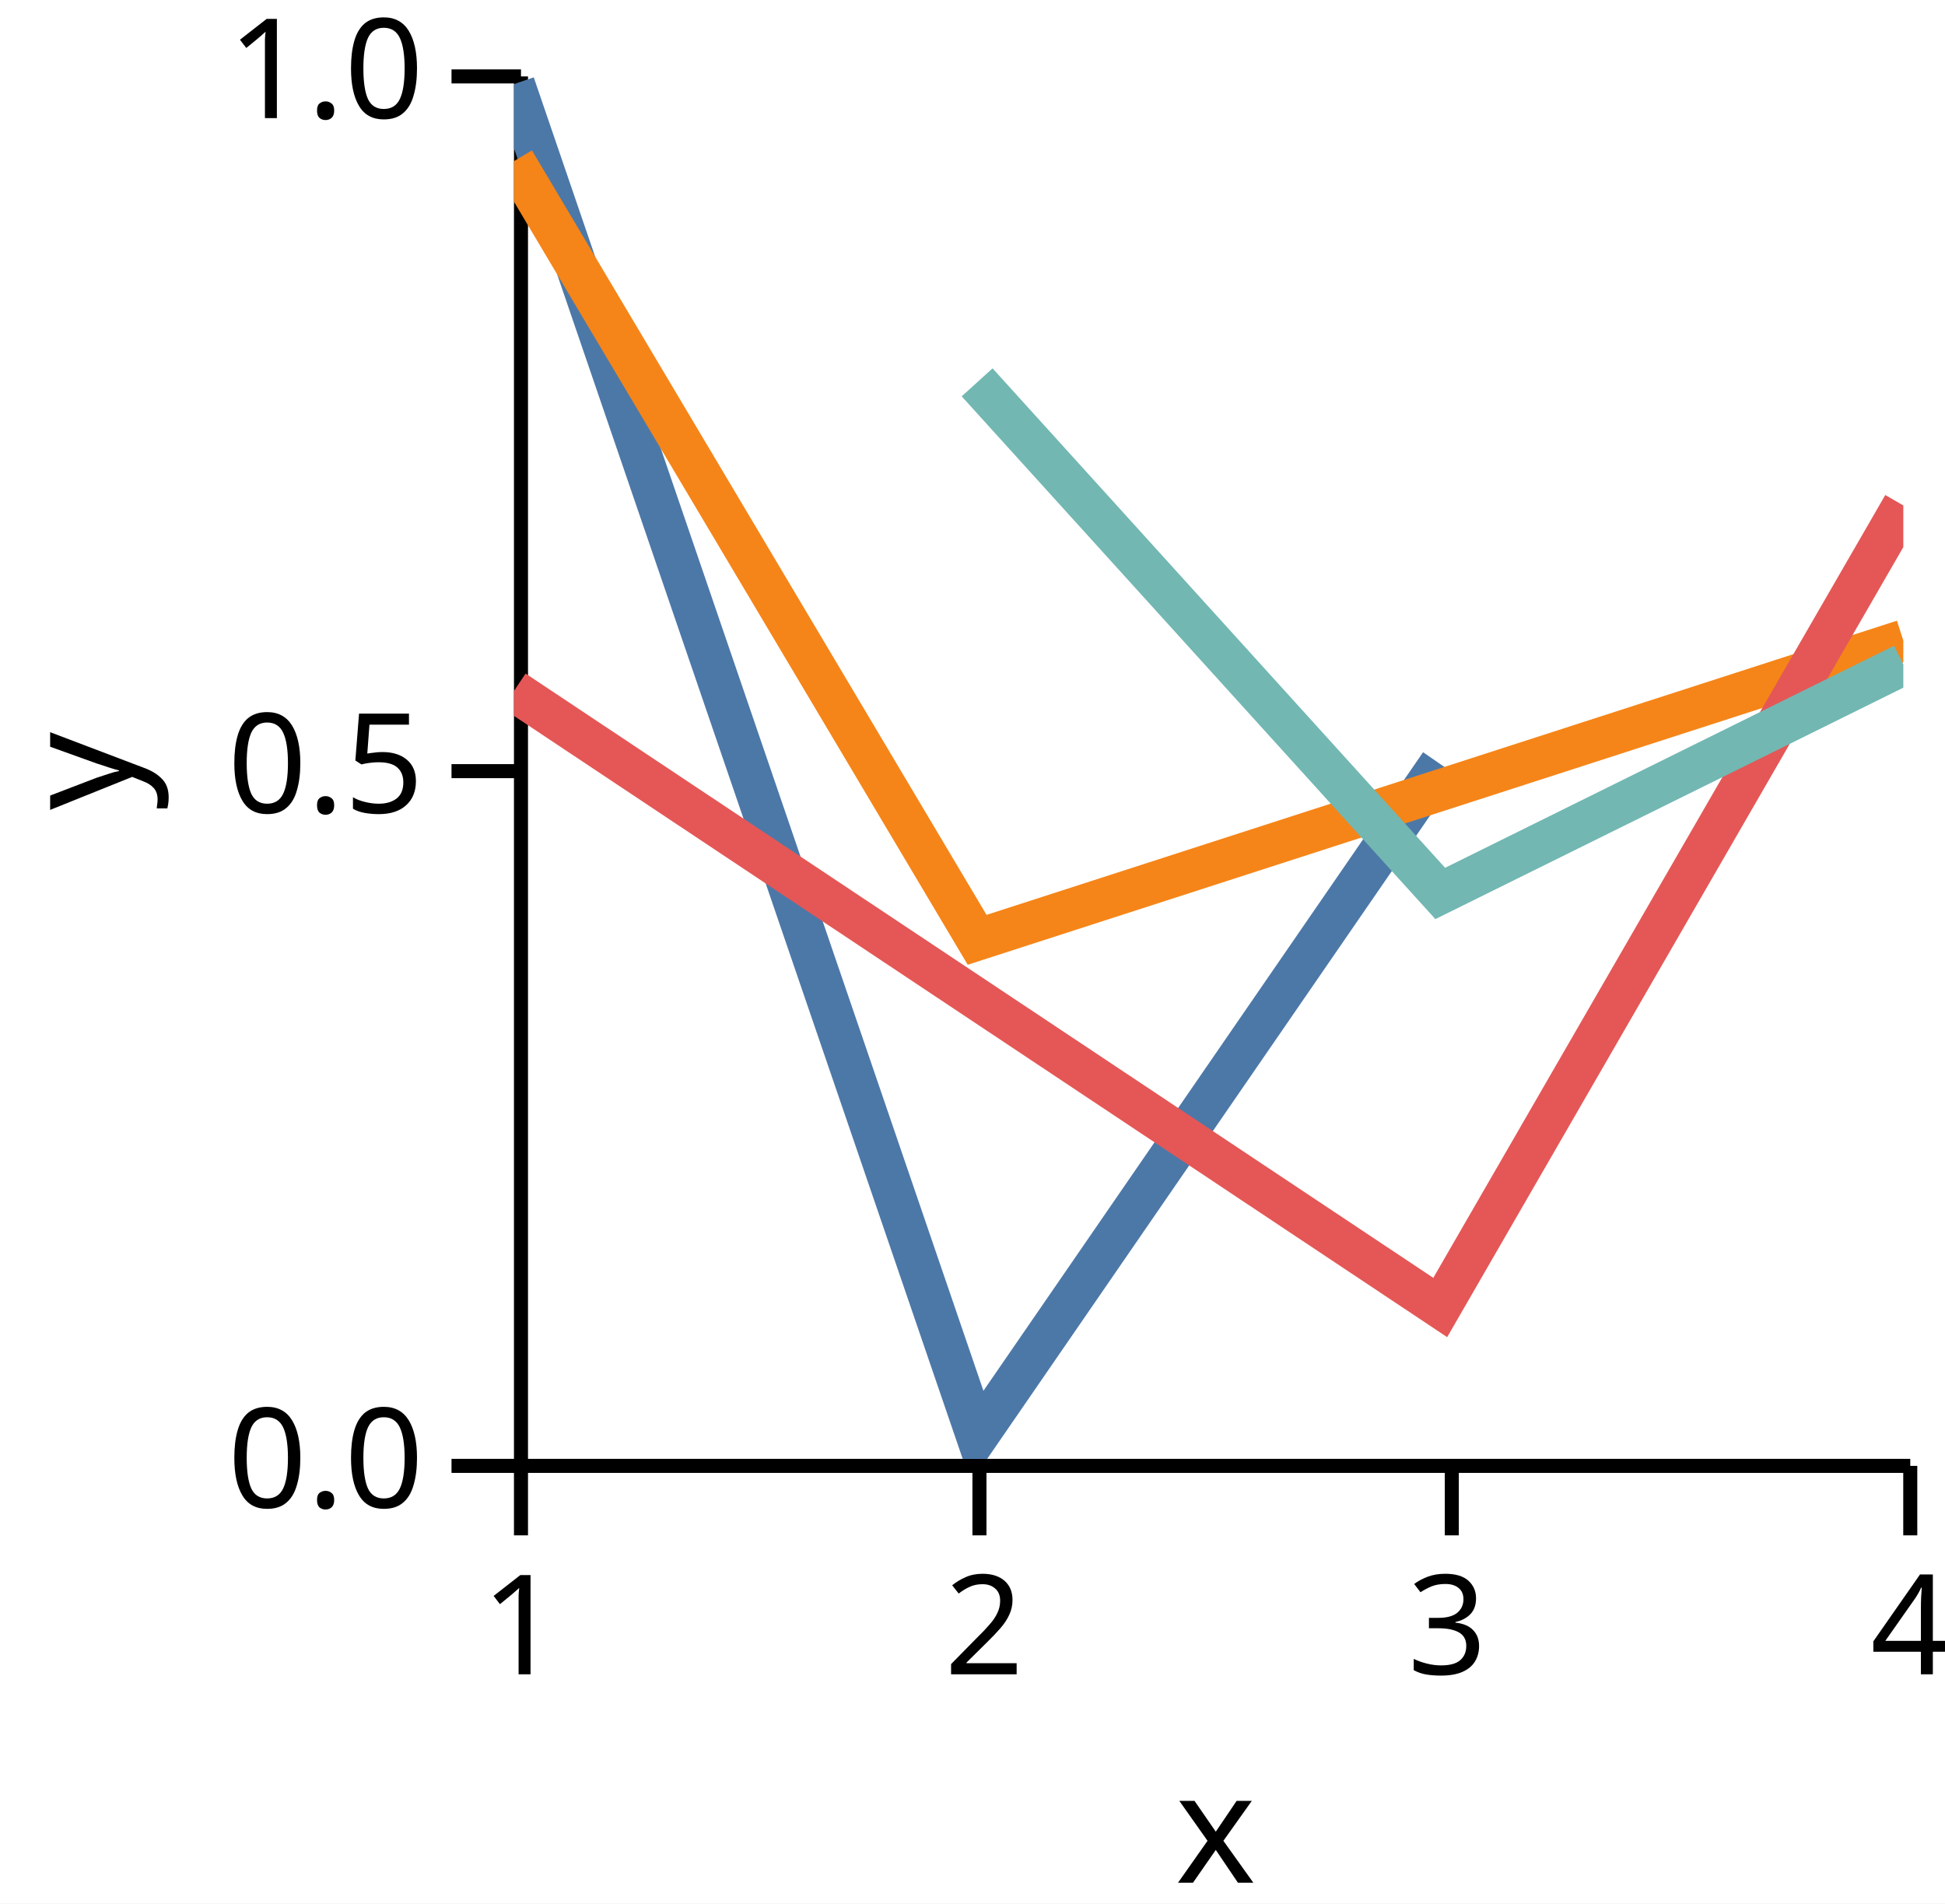
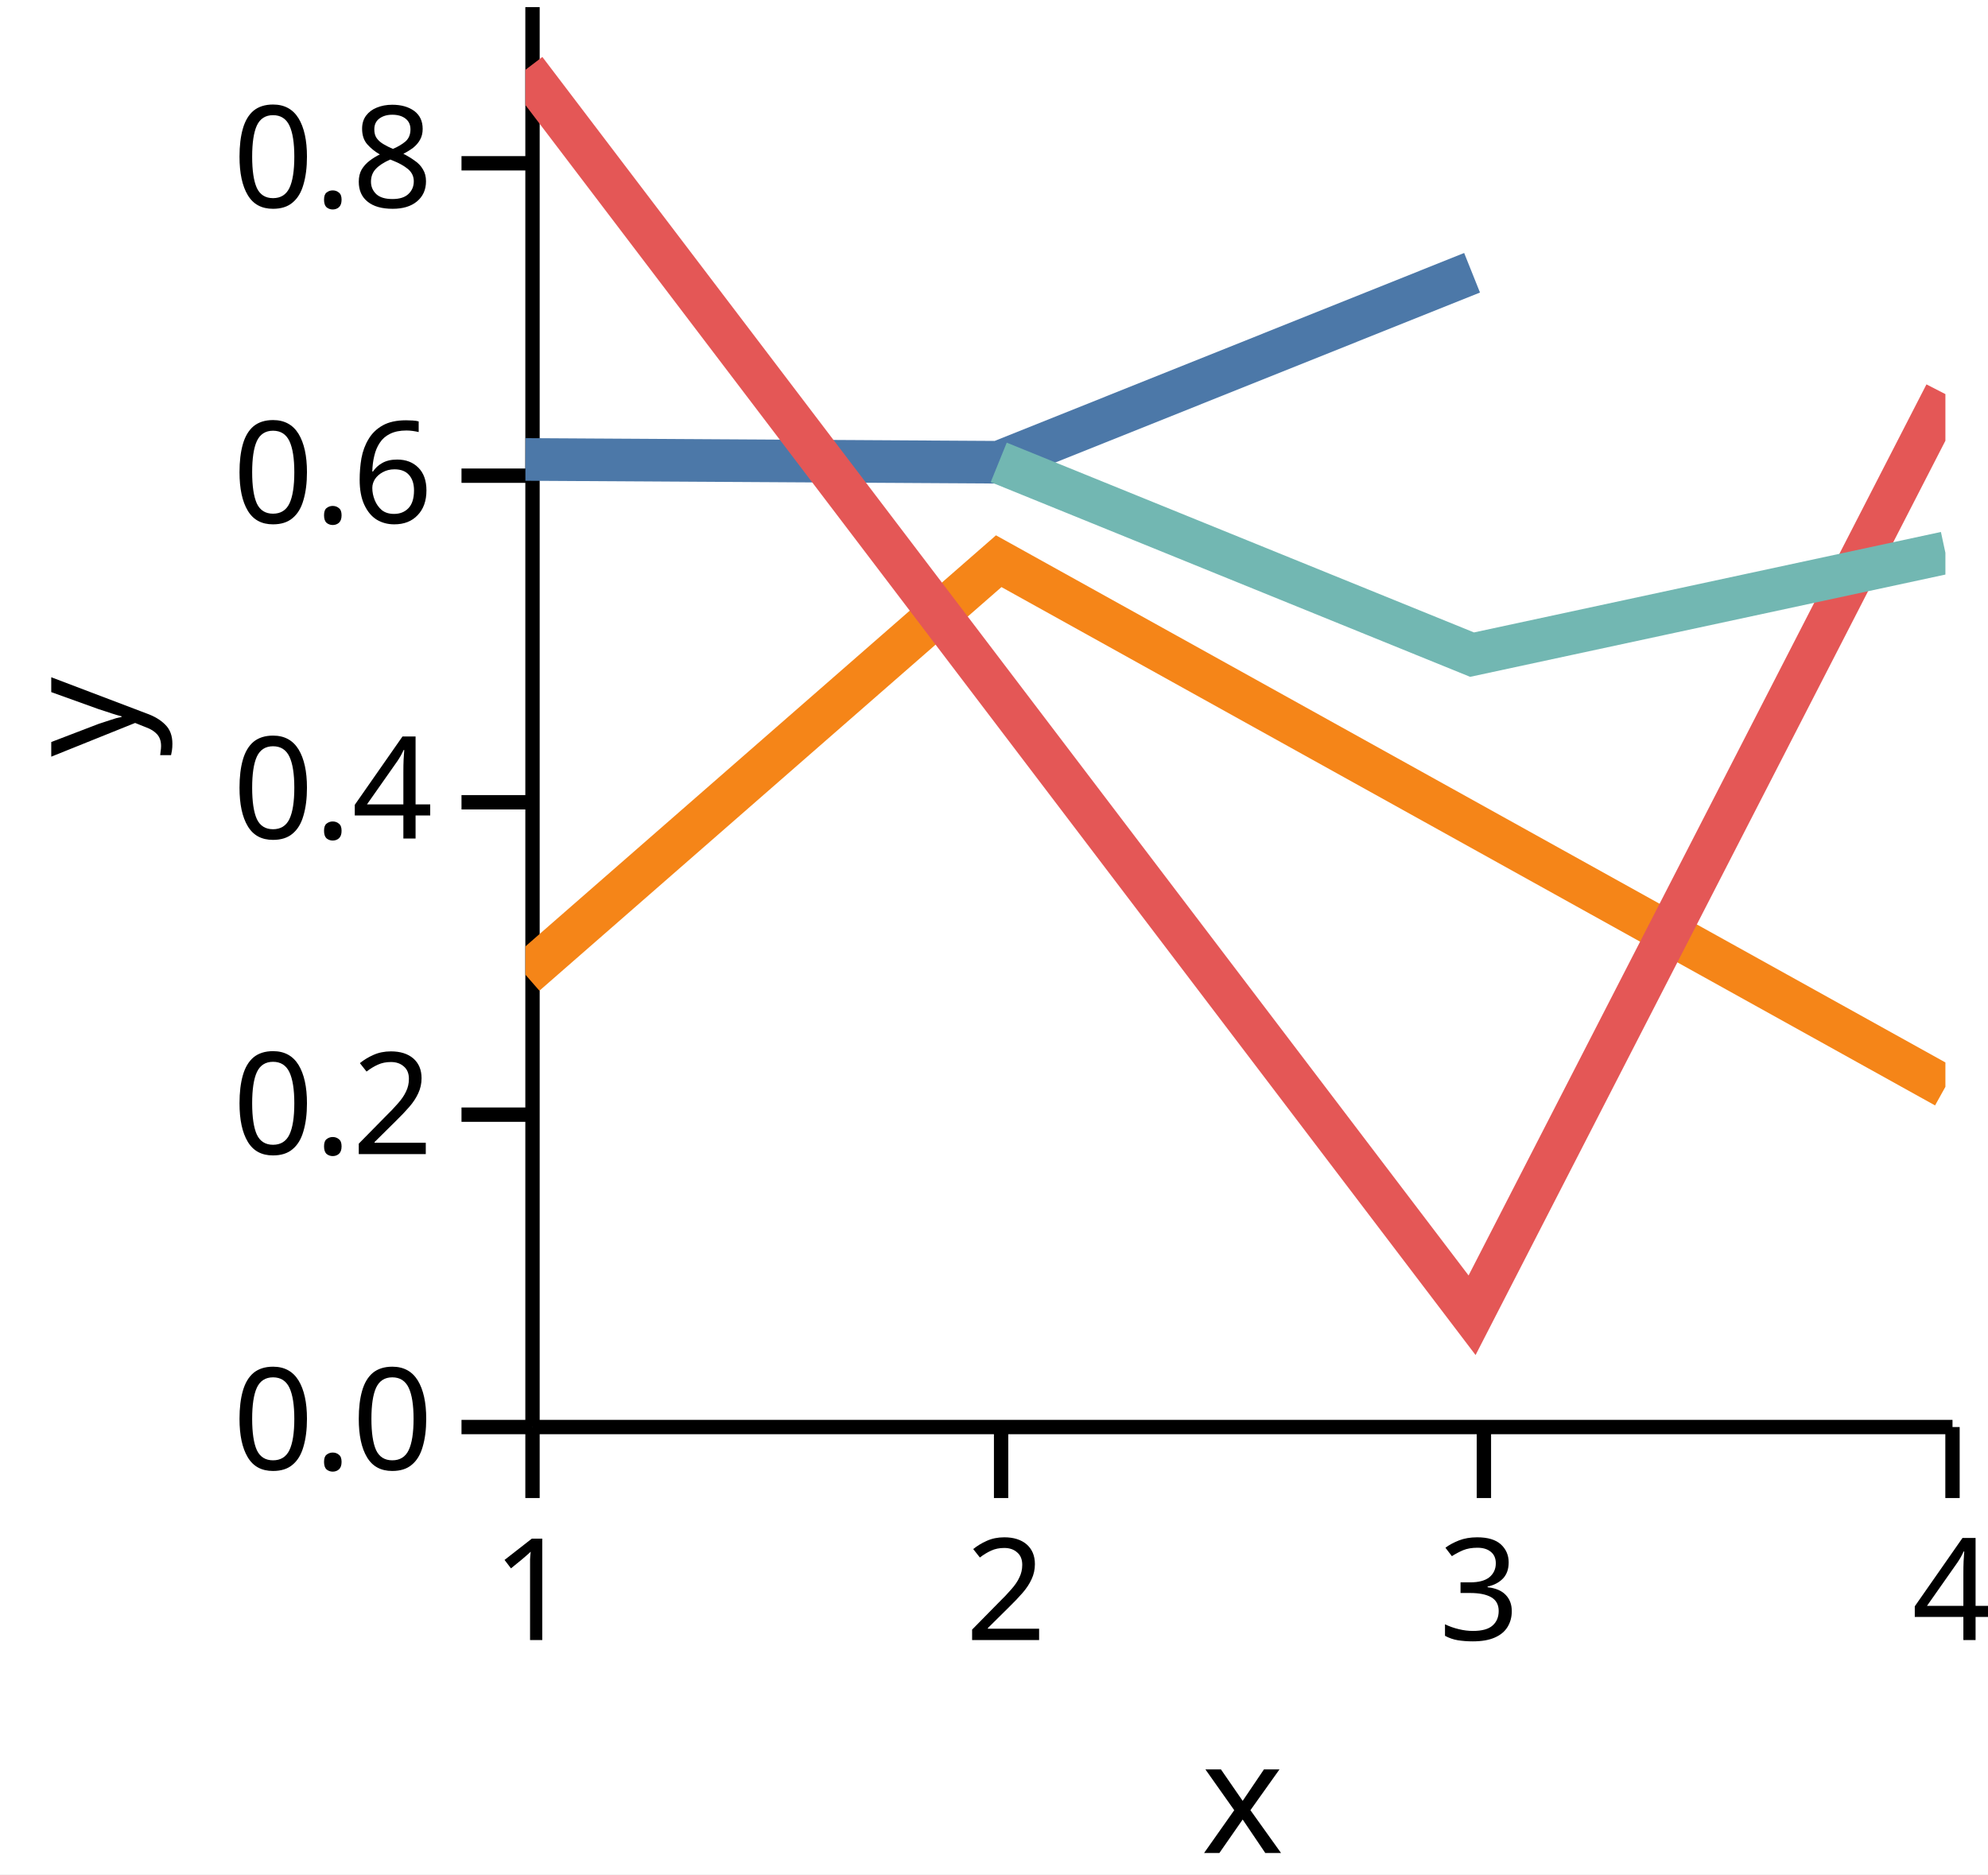
- <svg xmlns="http://www.w3.org/2000/svg" version="1.1" class="marks" width="140" height="137" viewBox="0 0 140 137">
-   <rect width="140" height="137" fill="white" />
-   <g fill="none" stroke-miterlimit="10" transform="translate(37,5)">
+ <svg xmlns="http://www.w3.org/2000/svg" version="1.1" class="marks" width="140" height="132" viewBox="0 0 140 132">
+   <rect width="140" height="132" fill="white" />
+   <g fill="none" stroke-miterlimit="10" transform="translate(37,0)">
    <g class="mark-group role-frame root" role="graphics-object" aria-roledescription="group mark container">
      <g transform="translate(0,0)">
        <path class="background" aria-hidden="true" d="M0,0h100v100h-100Z" />
        <g>
          <g class="mark-group role-axis" role="graphics-symbol" aria-roledescription="axis" aria-label="X-axis titled 'x' for a linear scale with values from 1.0 to 4.0">
            <g transform="translate(0.5,100.5)">
              <path class="background" aria-hidden="true" d="M0,0h0v0h0Z" pointer-events="none" />
              <g>
                <g class="mark-rule role-axis-tick" pointer-events="none">
                  <line transform="translate(0,0)" x2="0" y2="5" stroke="black" stroke-width="1.01" opacity="1" />
                  <line transform="translate(33,0)" x2="0" y2="5" stroke="black" stroke-width="1.01" opacity="1" />
                  <line transform="translate(67,0)" x2="0" y2="5" stroke="black" stroke-width="1.01" opacity="1" />
                  <line transform="translate(100,0)" x2="0" y2="5" stroke="black" stroke-width="1.01" opacity="1" />
                </g>
                <g class="mark-text role-axis-label" pointer-events="none">
                  <text text-anchor="middle" transform="translate(0,15)" font-family="sans-serif" font-size="10px" font-style="normal" font-weight="400" fill="black" opacity="1">1</text>
                  <text text-anchor="middle" transform="translate(33.33333,15)" font-family="sans-serif" font-size="10px" font-style="normal" font-weight="400" fill="black" opacity="1">2</text>
                  <text text-anchor="middle" transform="translate(66.66667,15)" font-family="sans-serif" font-size="10px" font-style="normal" font-weight="400" fill="black" opacity="1">3</text>
                  <text text-anchor="middle" transform="translate(100,15)" font-family="sans-serif" font-size="10px" font-style="normal" font-weight="400" fill="black" opacity="1">4</text>
                </g>
                <g class="mark-rule role-axis-domain" pointer-events="none">
                  <line transform="translate(0,0)" x2="100" y2="0" stroke="black" stroke-width="1.01" opacity="1" />
                </g>
                <g class="mark-text role-axis-title" pointer-events="none">
                  <text text-anchor="middle" transform="translate(50,30)" font-family="sans-serif" font-size="11px" font-style="normal" font-weight="400" fill="black" opacity="1">x</text>
                </g>
              </g>
              <path class="foreground" aria-hidden="true" d="" pointer-events="none" display="none" />
            </g>
          </g>
-           <g class="mark-group role-axis" role="graphics-symbol" aria-roledescription="axis" aria-label="Y-axis titled 'y' for a linear scale with values from 0.0 to 1.0">
+           <g class="mark-group role-axis" role="graphics-symbol" aria-roledescription="axis" aria-label="Y-axis titled 'y' for a linear scale with values from 0.0 to 0.9">
            <g transform="translate(0.5,0.5)">
              <path class="background" aria-hidden="true" d="M0,0h0v0h0Z" pointer-events="none" />
              <g>
                <g class="mark-rule role-axis-tick" pointer-events="none">
                  <line transform="translate(0,100)" x2="-5" y2="0" stroke="black" stroke-width="1.01" opacity="1" />
-                   <line transform="translate(0,50)" x2="-5" y2="0" stroke="black" stroke-width="1.01" opacity="1" />
-                   <line transform="translate(0,0)" x2="-5" y2="0" stroke="black" stroke-width="1.01" opacity="1" />
+                   <line transform="translate(0,78)" x2="-5" y2="0" stroke="black" stroke-width="1.01" opacity="1" />
+                   <line transform="translate(0,56)" x2="-5" y2="0" stroke="black" stroke-width="1.01" opacity="1" />
+                   <line transform="translate(0,33)" x2="-5" y2="0" stroke="black" stroke-width="1.01" opacity="1" />
+                   <line transform="translate(0,11)" x2="-5" y2="0" stroke="black" stroke-width="1.01" opacity="1" />
                </g>
                <g class="mark-text role-axis-label" pointer-events="none">
                  <text text-anchor="end" transform="translate(-7,103)" font-family="sans-serif" font-size="10px" font-style="normal" font-weight="400" fill="black" opacity="1">0.0</text>
-                   <text text-anchor="end" transform="translate(-7,53)" font-family="sans-serif" font-size="10px" font-style="normal" font-weight="400" fill="black" opacity="1">0.5</text>
-                   <text text-anchor="end" transform="translate(-7,3)" font-family="sans-serif" font-size="10px" font-style="normal" font-weight="400" fill="black" opacity="1">1.0</text>
+                   <text text-anchor="end" transform="translate(-7,80.77778)" font-family="sans-serif" font-size="10px" font-style="normal" font-weight="400" fill="black" opacity="1">0.2</text>
+                   <text text-anchor="end" transform="translate(-7,58.55556)" font-family="sans-serif" font-size="10px" font-style="normal" font-weight="400" fill="black" opacity="1">0.4</text>
+                   <text text-anchor="end" transform="translate(-7,36.33333)" font-family="sans-serif" font-size="10px" font-style="normal" font-weight="400" fill="black" opacity="1">0.6</text>
+                   <text text-anchor="end" transform="translate(-7,14.11111)" font-family="sans-serif" font-size="10px" font-style="normal" font-weight="400" fill="black" opacity="1">0.8</text>
                </g>
                <g class="mark-rule role-axis-domain" pointer-events="none">
                  <line transform="translate(0,100)" x2="0" y2="-100" stroke="black" stroke-width="1.01" opacity="1" />
                </g>
                <g class="mark-text role-axis-title" pointer-events="none">
                  <text text-anchor="middle" transform="translate(-26,50) rotate(-90) translate(0,-2)" font-family="sans-serif" font-size="11px" font-style="normal" font-weight="400" fill="black" opacity="1">y</text>
                </g>
              </g>
              <path class="foreground" aria-hidden="true" d="" pointer-events="none" display="none" />
            </g>
          </g>
          <g class="mark-group role-scope" clip-path="url(#clip1)" role="graphics-object" aria-roledescription="group mark container">
            <g transform="translate(0,0)">
              <path class="background" aria-hidden="true" d="M0,0h0v0h0Z" />
              <g>
                <g class="mark-line role-mark" role="graphics-symbol" aria-roledescription="line mark container">
-                   <path d="M0,1.052L33.333,98.401L66.667,49.989" stroke="#4c78a8" stroke-width="3" stroke-dasharray="0" opacity="1" />
+                   <path d="M0,32.357L33.333,32.554L66.667,19.209" stroke="#4c78a8" stroke-width="3" stroke-dasharray="0" opacity="1" />
                </g>
              </g>
              <path class="foreground" aria-hidden="true" d="" display="none" />
            </g>
            <g transform="translate(0,0)">
              <path class="background" aria-hidden="true" d="M0,0h0v0h0Z" />
              <g>
                <g class="mark-line role-mark" role="graphics-symbol" aria-roledescription="line mark container">
-                   <path d="M0,6.591L33.333,62.639L100,41.099" stroke="#f58518" stroke-width="3" stroke-dasharray="0" opacity="1" />
+                   <path d="M0,68.642L33.333,39.523L100,76.539" stroke="#f58518" stroke-width="3" stroke-dasharray="0" opacity="1" />
                </g>
              </g>
              <path class="foreground" aria-hidden="true" d="" display="none" />
            </g>
            <g transform="translate(0,0)">
              <path class="background" aria-hidden="true" d="M0,0h0v0h0Z" />
              <g>
                <g class="mark-line role-mark" role="graphics-symbol" aria-roledescription="line mark container">
-                   <path d="M0,44.723L66.667,89.101L100,31.377" stroke="#e45756" stroke-width="3" stroke-dasharray="0" opacity="1" />
+                   <path d="M0,4.918L66.667,92.627L100,27.756" stroke="#e45756" stroke-width="3" stroke-dasharray="0" opacity="1" />
                </g>
              </g>
              <path class="foreground" aria-hidden="true" d="" display="none" />
            </g>
            <g transform="translate(0,0)">
              <path class="background" aria-hidden="true" d="M0,0h0v0h0Z" />
              <g>
                <g class="mark-line role-mark" role="graphics-symbol" aria-roledescription="line mark container">
-                   <path d="M33.333,22.517L66.667,59.302L100,42.819" stroke="#72b7b2" stroke-width="3" stroke-dasharray="0" opacity="1" />
+                   <path d="M33.333,32.564L66.667,46.103L100,38.93" stroke="#72b7b2" stroke-width="3" stroke-dasharray="0" opacity="1" />
                </g>
              </g>
              <path class="foreground" aria-hidden="true" d="" display="none" />
            </g>
          </g>
        </g>
        <path class="foreground" aria-hidden="true" d="" display="none" />
      </g>
    </g>
  </g>
  <defs>
    <clipPath id="clip1">
      <rect x="0" y="0" width="100" height="100" />
    </clipPath>
  </defs>
</svg>
